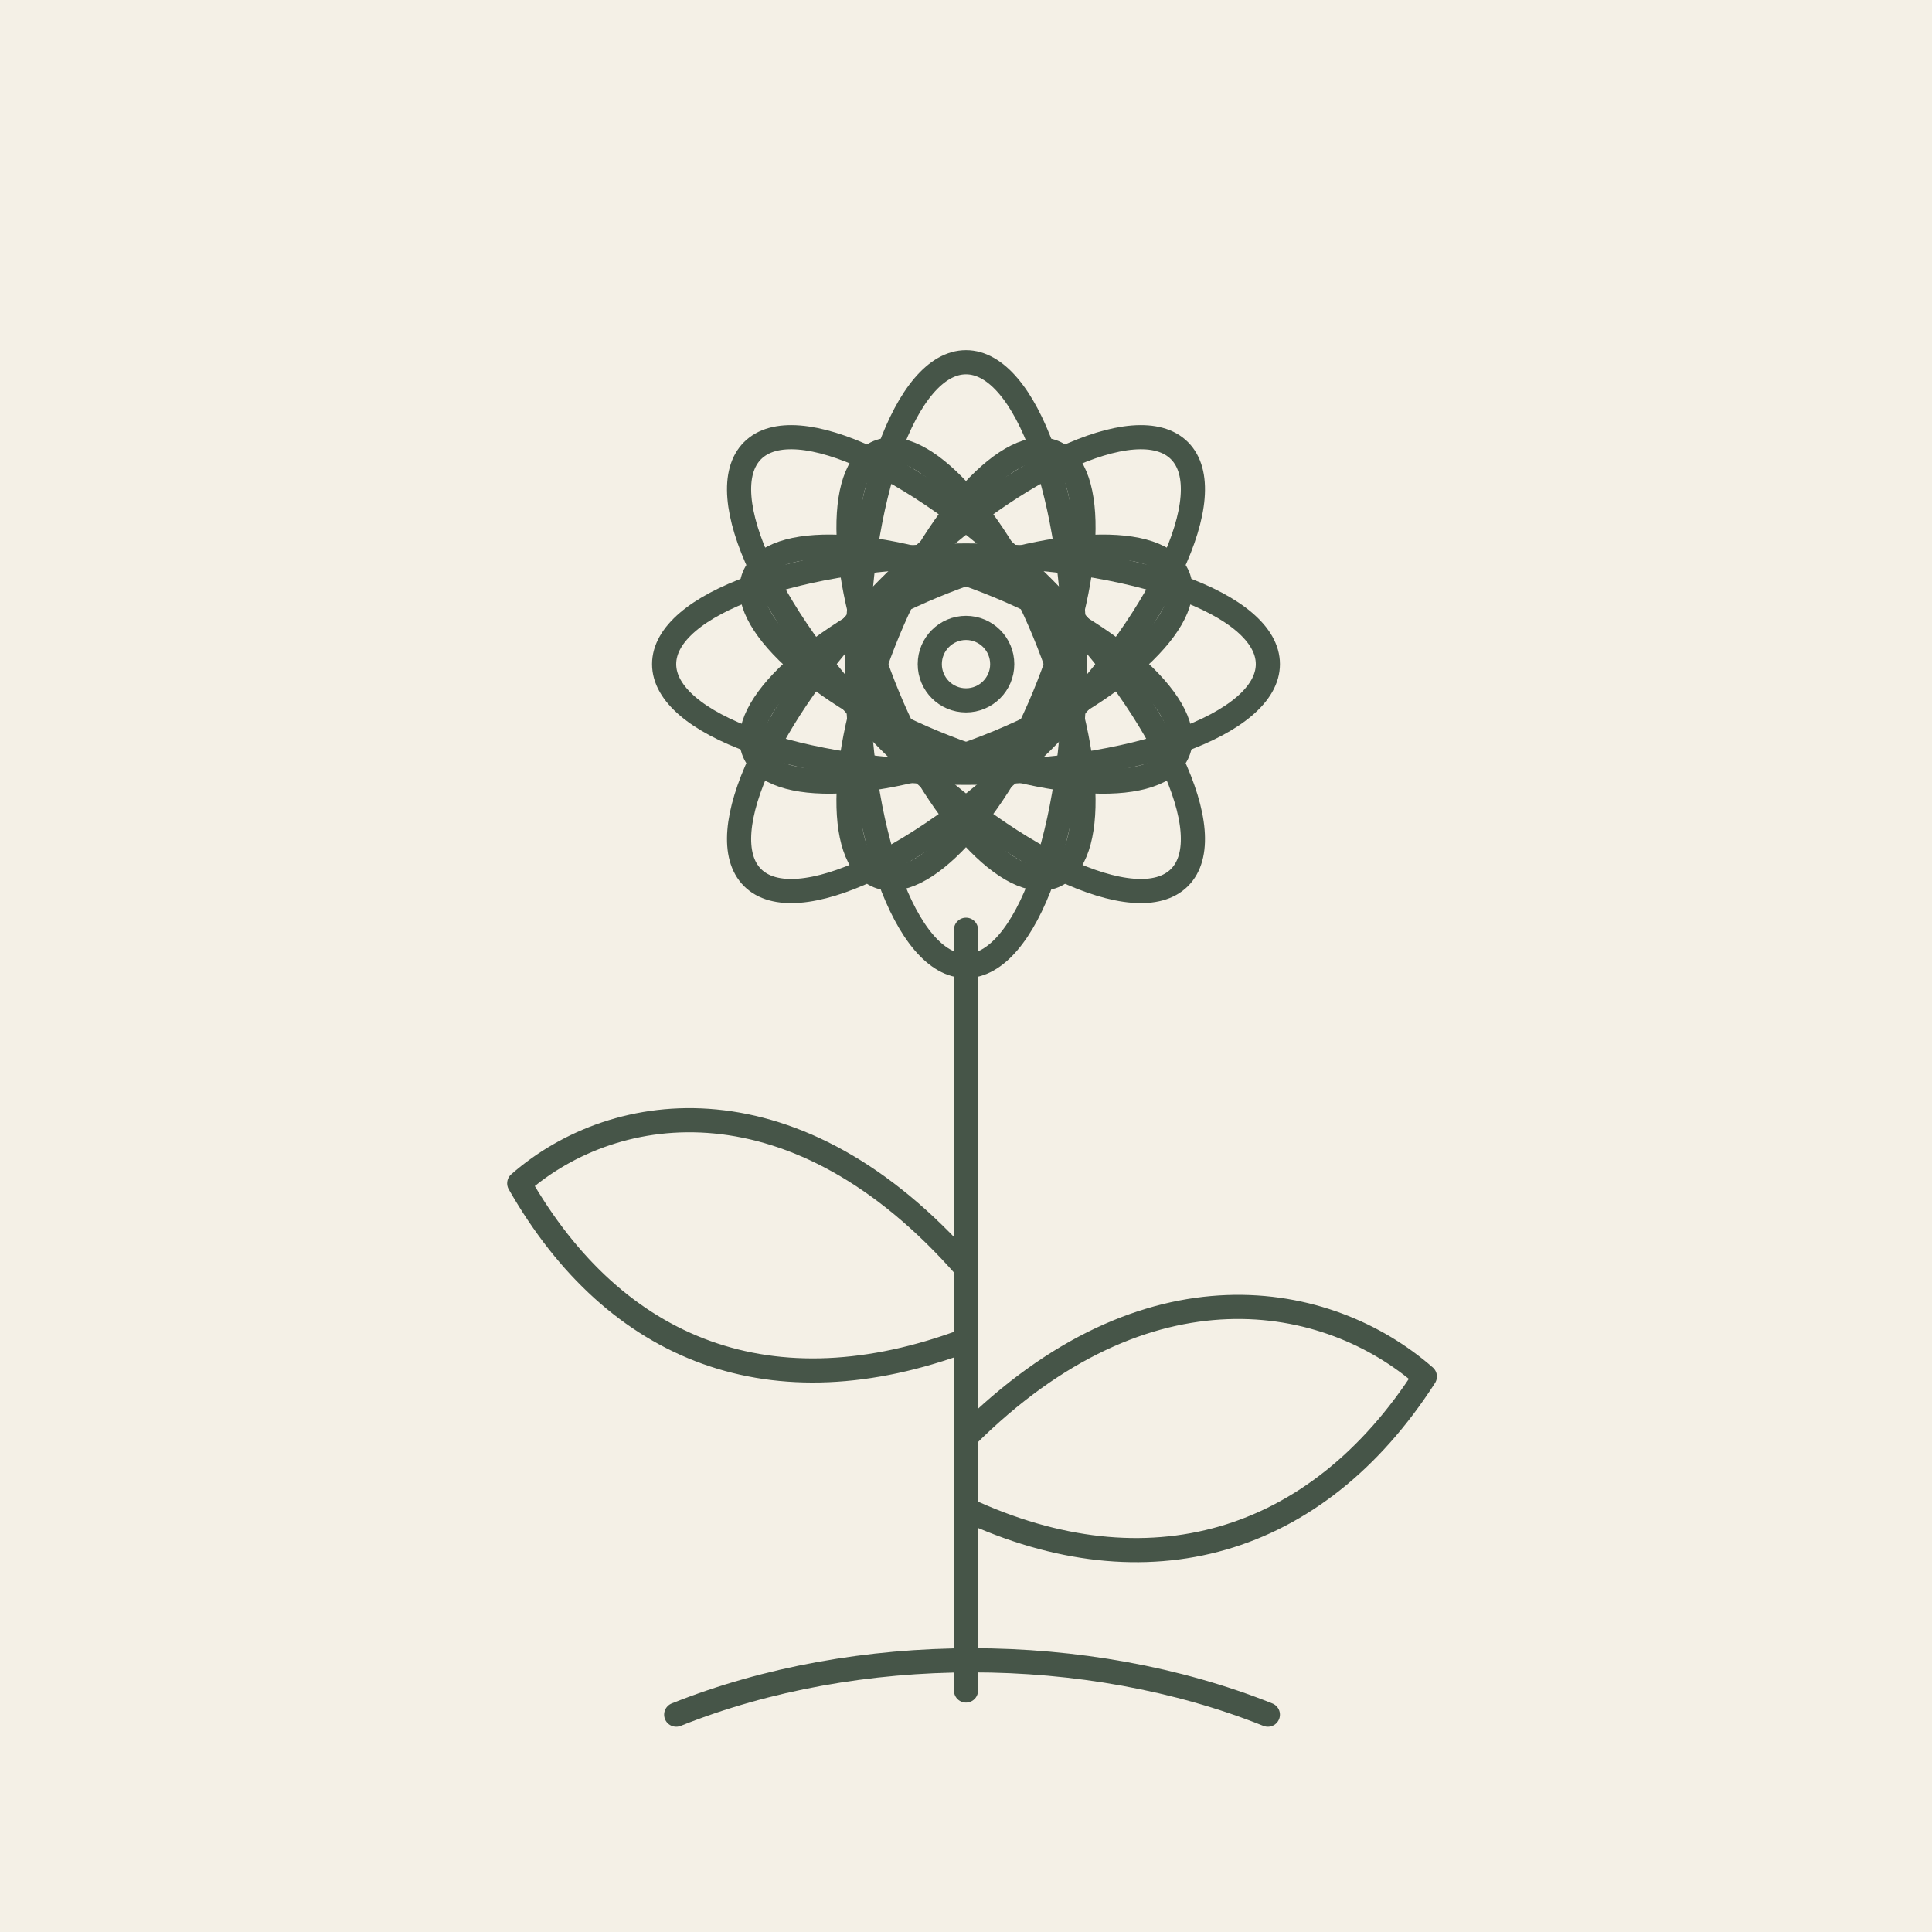
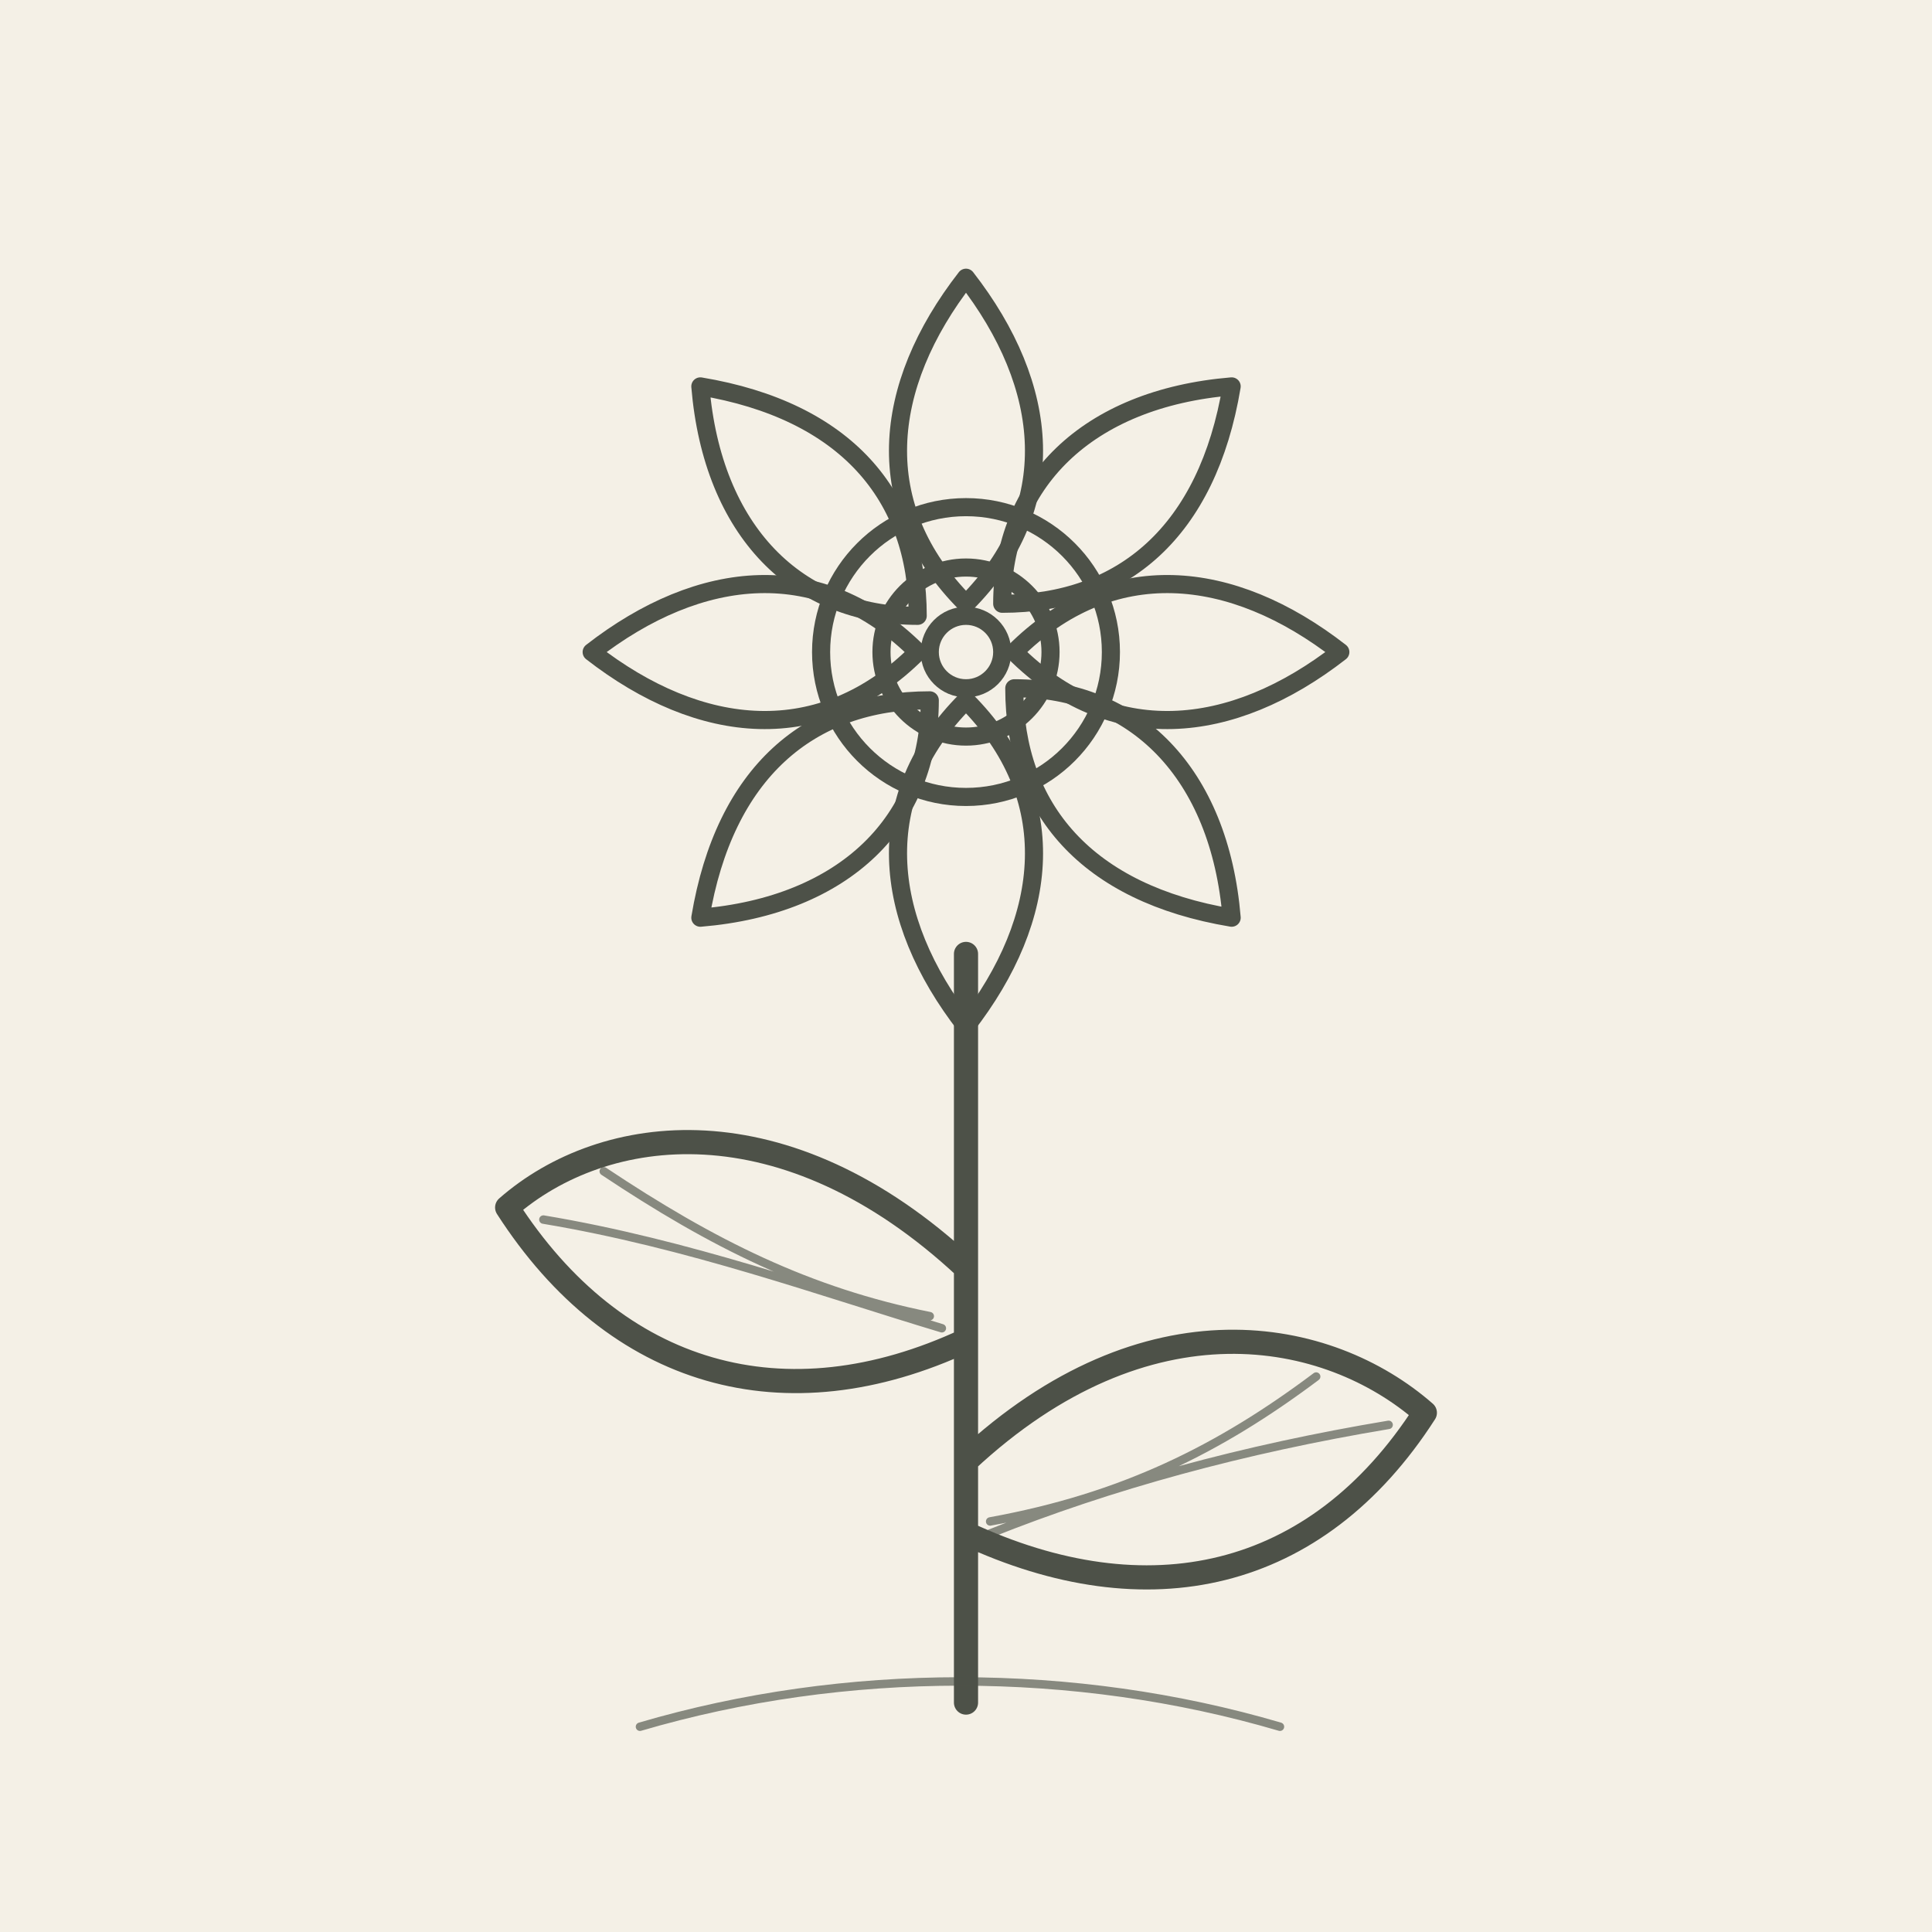
<svg xmlns="http://www.w3.org/2000/svg" viewBox="0 0 160 160">
  <rect width="160" height="160" fill="#f4f0e6" />
-   <g fill="none" stroke="#465548" stroke-width="2" stroke-linecap="round" stroke-linejoin="round">
-     <path d="M80 140V77M80 105c-14-16-29-14-37-7 8 14 21 19 37 13M80 119c15-15 30-12 38-5-9 14-23 18-38 11" />
-     <g transform="translate(80 55)">
-       <ellipse rx="9" ry="25" />
-       <ellipse rx="9" ry="25" transform="rotate(45)" />
-       <ellipse rx="9" ry="25" transform="rotate(90)" />
-       <ellipse rx="9" ry="25" transform="rotate(135)" />
-       <ellipse rx="7" ry="19" transform="rotate(22.5)" />
-       <ellipse rx="7" ry="19" transform="rotate(67.5)" />
-       <ellipse rx="7" ry="19" transform="rotate(112.5)" />
-       <ellipse rx="7" ry="19" transform="rotate(157.5)" />
-       <circle r="8" />
+   <g fill="none" stroke="#4d5148" stroke-linecap="round" stroke-linejoin="round">
+     <path stroke-width="2" d="M80 141V79M80 105C65 91 50 93 42 100c9 14 23 18 38 11M80 121c15-14 30-11 38-4-9 14-23 17-38 10" />
+     <g transform="translate(80 54)" stroke-width="1.5">
+       <path d="M0-31C7-22 8-12 0-4-8-12-7-22 0-31ZM0 31C-7 22-8 12 0 4 8 12 7 22 0 31ZM-31 0c9-7 19-8 27 0-8 8-18 7-27 0ZM31 0c-9 7-19 8-27 0 8-8 18-7 27 0Z" />
+       <path d="M-22-22C-10-20-4-13-4-3c-10 0-17-7-18-19ZM22 22C10 20 4 13 4 3c10 0 17 7 18 19ZM22-22C20-10 13-4 3-4c0-10 7-17 19-18ZM-22 22C-20 10-13 4-3 4c0 10-7 17-19 18Z" />
+       <circle r="12" />
+       <circle r="7" />
      <circle r="3" />
    </g>
-     <path d="M56 142c15-6 34-6 49 0" />
+     <g stroke-width=".7" opacity=".65">
+       <path d="M45 101c12 2 23 6 33 9M50 97c9 6 17 10 27 12M115 118c-12 2-23 5-33 9M109 114c-8 6-16 10-27 12" />
+       <path d="M53 143c17-5 36-5 53 0" />
+     </g>
  </g>
</svg>
